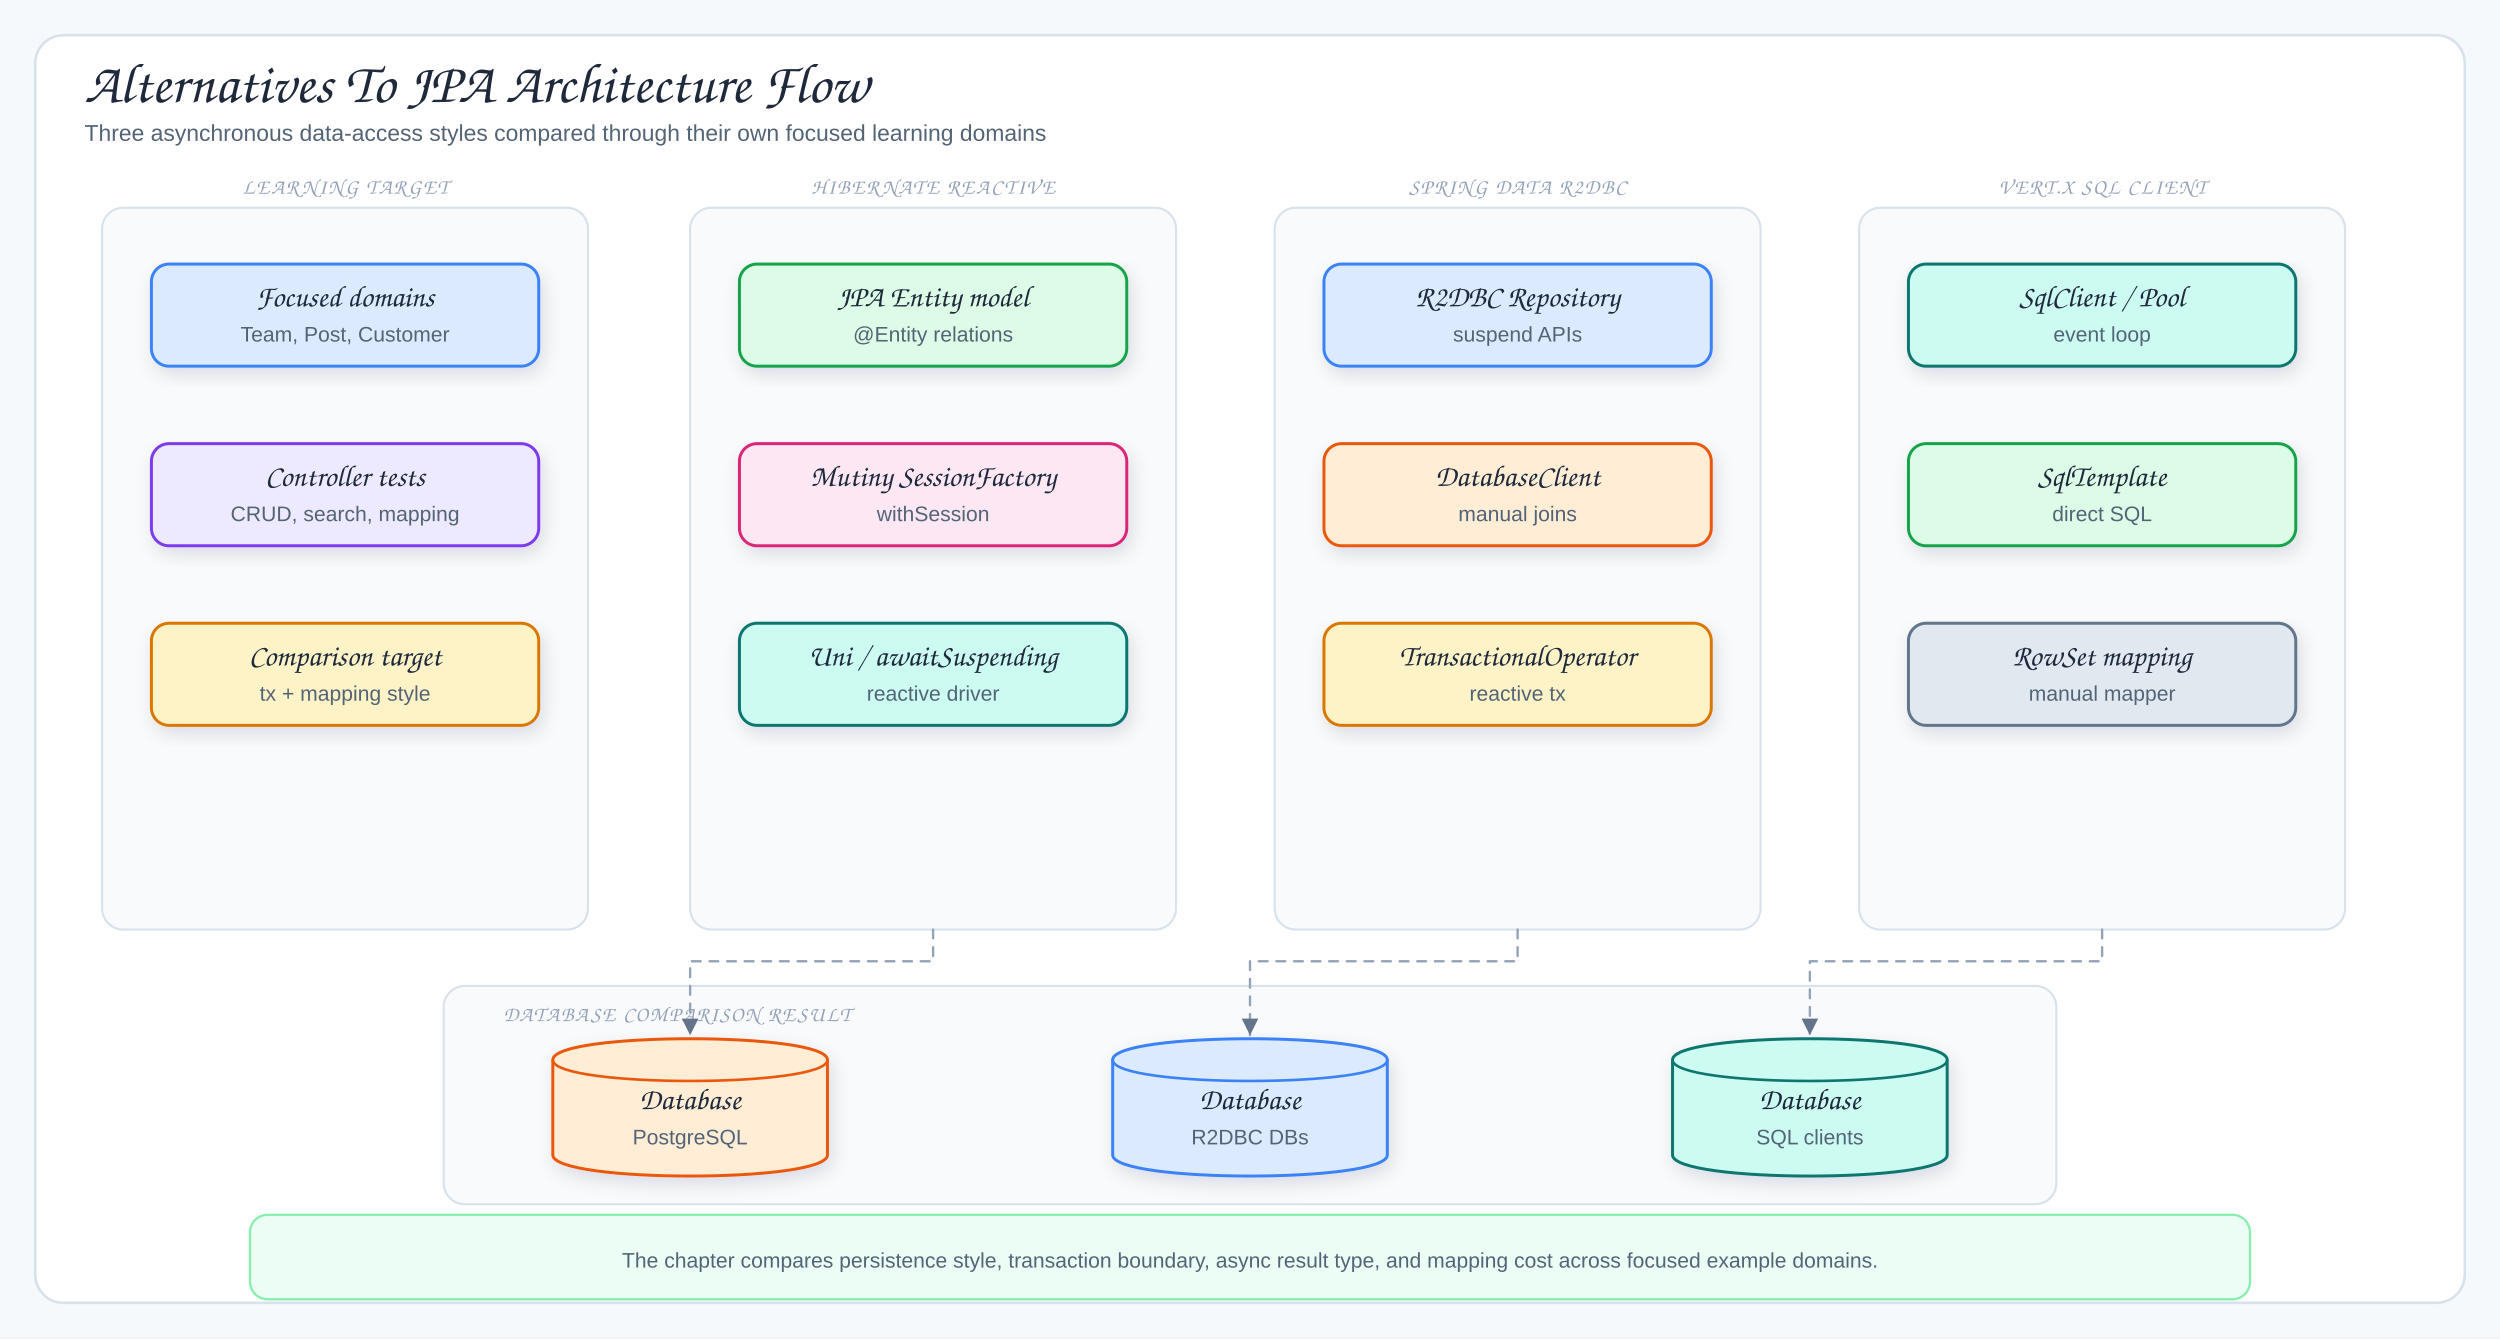
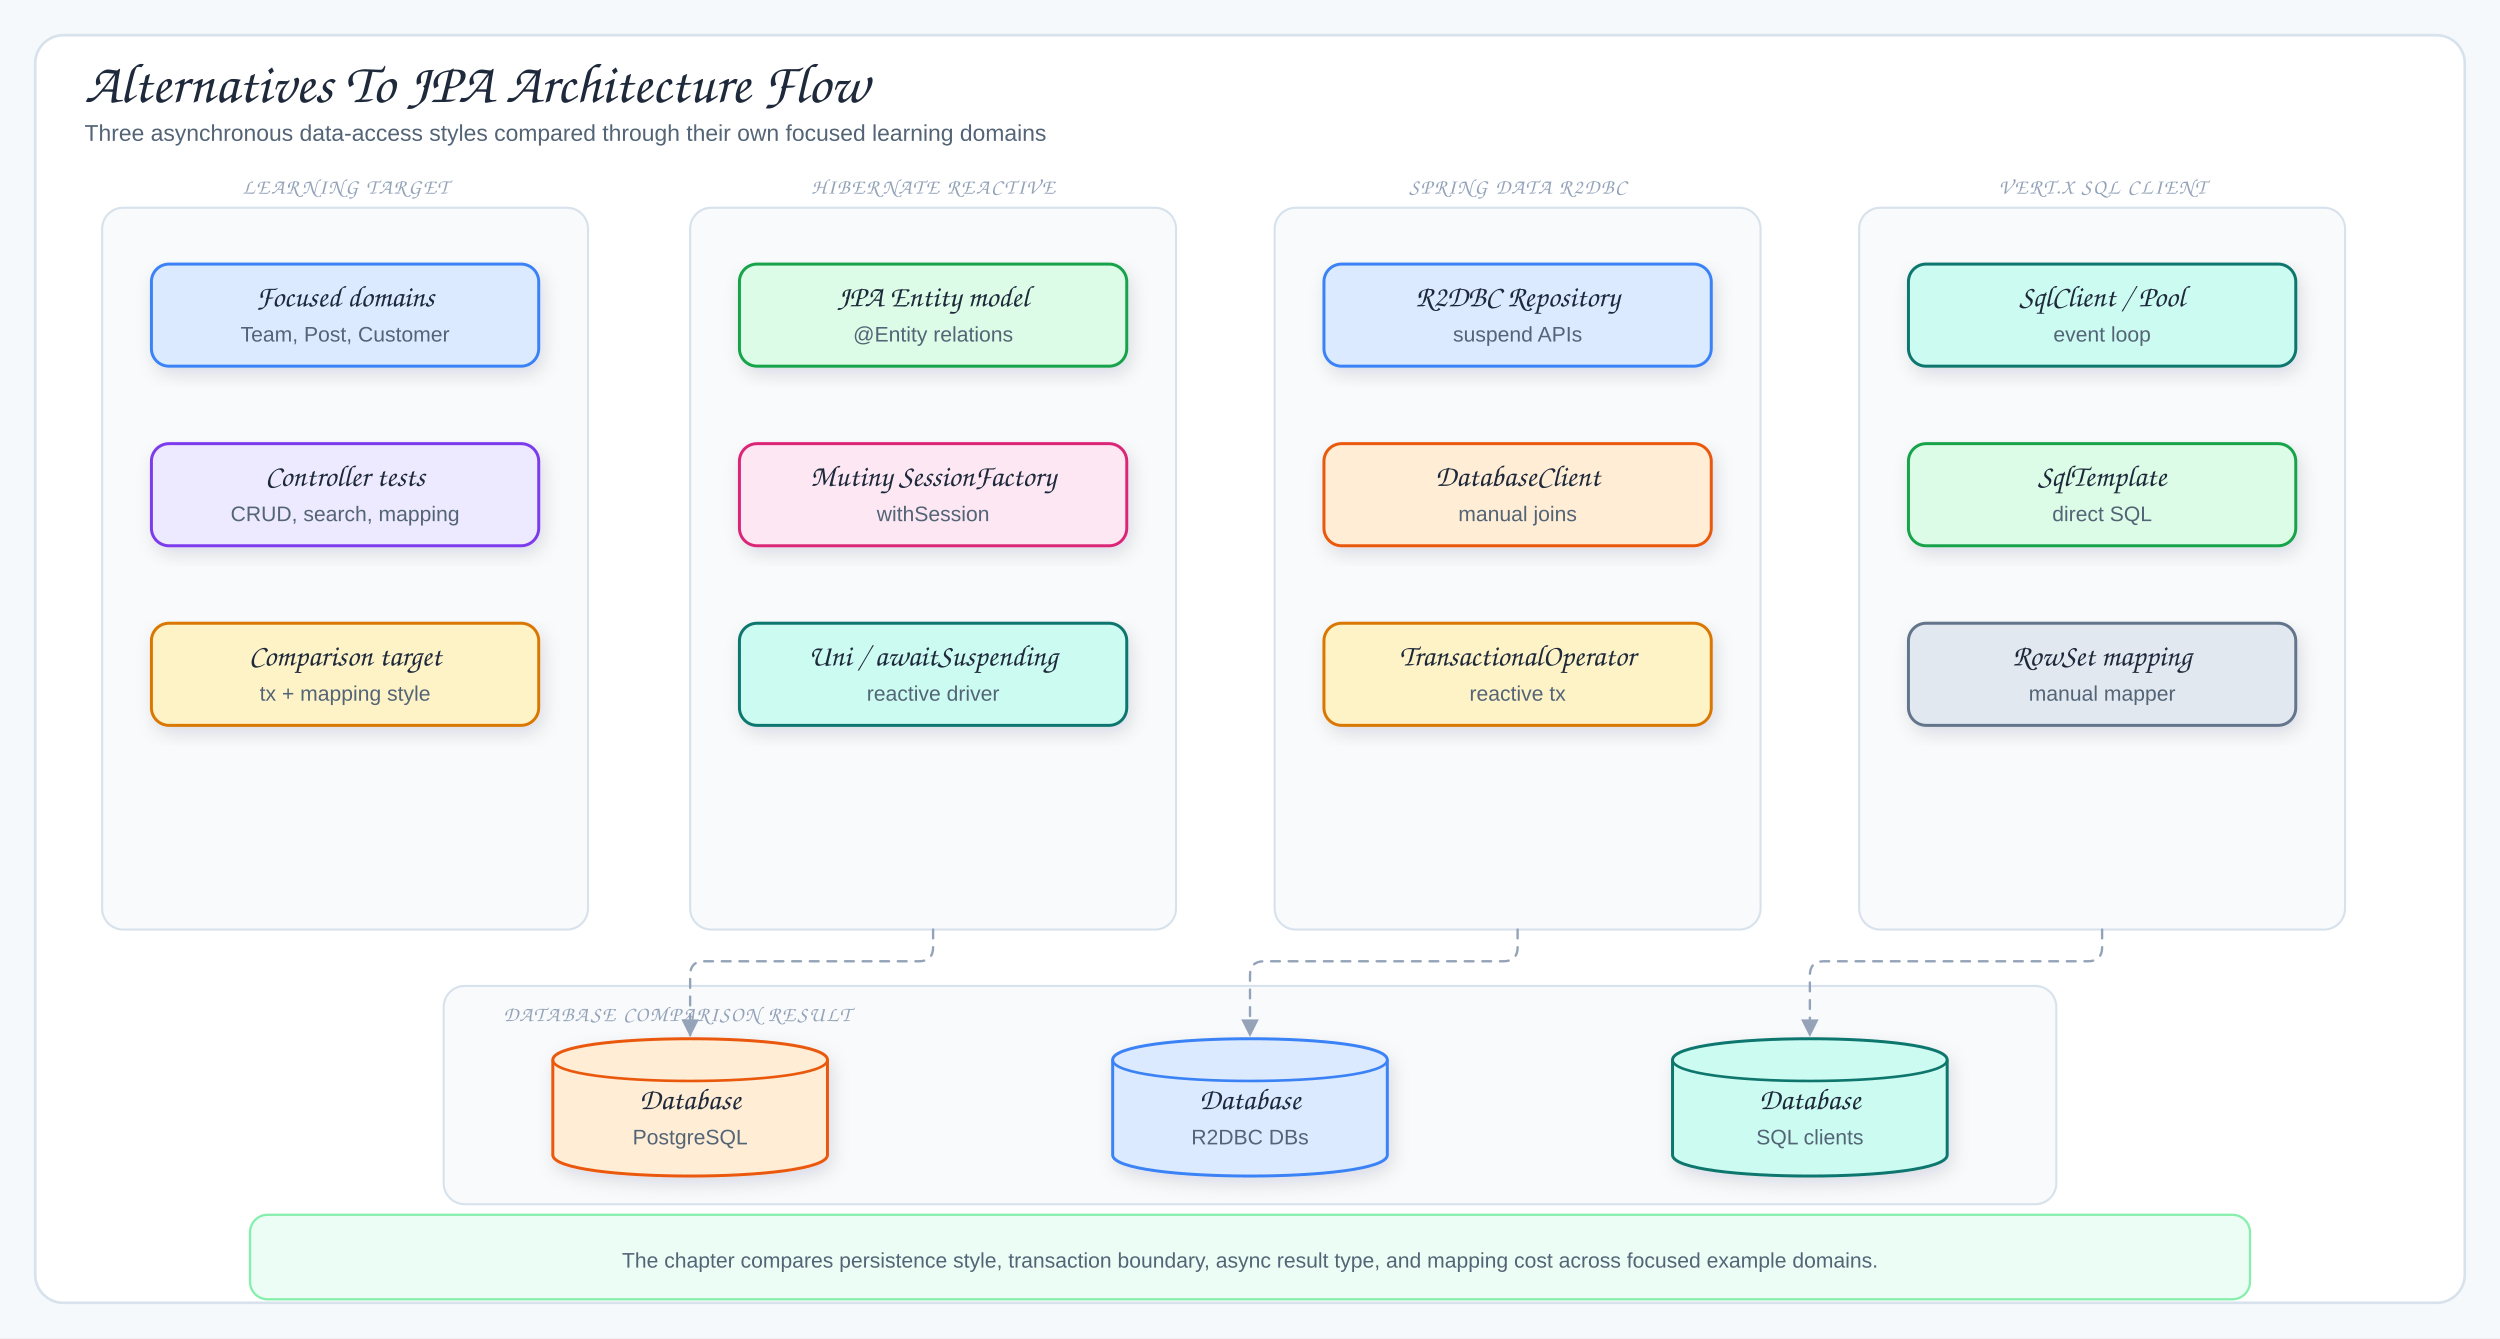
<svg xmlns="http://www.w3.org/2000/svg" viewBox="0 0 1420 760" width="1420" height="760" role="img" aria-label="Alternatives To JPA Architecture Flow">
  <defs>
    <filter id="shadow" x="-10%" y="-10%" width="120%" height="130%">
      <feDropShadow dx="2" dy="4" stdDeviation="5" flood-color="#1f2937" flood-opacity="0.12" />
    </filter>
-     <marker id="arrow" markerWidth="9" markerHeight="9" refX="8" refY="4.5" orient="auto">
-       <path d="M1,1 L8,4.5 L1,8 Z" fill="#64748b" />
+     <marker id="arrow" markerUnits="userSpaceOnUse" markerWidth="14" markerHeight="14" viewBox="0 0 10 10" refX="9" refY="5" orient="auto">
+       <path stroke-dasharray="none" style="stroke-dasharray:none!important" d="M 0 0 L 10 5 L 0 10 Z" fill="#64748b" stroke="#64748b" stroke-width="0" />
    </marker>
-     <marker id="arrowGreen" markerWidth="9" markerHeight="9" refX="8" refY="4.5" orient="auto">
-       <path d="M1,1 L8,4.5 L1,8 Z" fill="#16a34a" />
+     <marker id="arrowSoft" markerUnits="userSpaceOnUse" markerWidth="10" markerHeight="10" viewBox="0 0 10 10" refX="9" refY="5" orient="auto">
+       <path stroke-dasharray="none" style="stroke-dasharray:none!important" d="M 0 0 L 10 5 L 0 10 Z" fill="#94a3b8" stroke="#94a3b8" stroke-width="0" />
    </marker>
-     <marker id="arrowPurple" markerWidth="9" markerHeight="9" refX="8" refY="4.5" orient="auto">
-       <path d="M1,1 L8,4.5 L1,8 Z" fill="#7c3aed" />
+     <marker id="arrowGreen" markerUnits="userSpaceOnUse" markerWidth="14" markerHeight="14" viewBox="0 0 10 10" refX="9" refY="5" orient="auto">
+       <path stroke-dasharray="none" style="stroke-dasharray:none!important" d="M 0 0 L 10 5 L 0 10 Z" fill="#16a34a" stroke="#16a34a" stroke-width="0" />
+     </marker>
+     <marker id="arrowPurple" markerUnits="userSpaceOnUse" markerWidth="14" markerHeight="14" viewBox="0 0 10 10" refX="9" refY="5" orient="auto">
+       <path stroke-dasharray="none" style="stroke-dasharray:none!important" d="M 0 0 L 10 5 L 0 10 Z" fill="#7c3aed" stroke="#7c3aed" stroke-width="0" />
    </marker>
    <style>
.canvas{fill:#f6f9fc}.frame{fill:#fff;stroke:#d7e2ec;stroke-width:1.5}
.title{font-family:"Architects Daughter","Comic Sans MS",cursive;font-size:32px;fill:#1e293b}
.subtitle,.detail{font-family:"Comic Sans MS","Comic Sans","Comic Neue",Arial,sans-serif;fill:#536476}
.subtitle{font-size:13px}.detail{font-size:12px}.tiny{font-family:"Comic Sans MS","Comic Sans","Comic Neue",Arial,sans-serif;font-size:10px;fill:#64748b}
.label{font-family:"Architects Daughter","Comic Sans MS",cursive;font-size:17px;fill:#1e293b}
.panelTitle{font-family:"Architects Daughter","Comic Sans MS",cursive;font-size:12px;letter-spacing:.08em;fill:#94a3b8}
.card{stroke-width:1.7;filter:url(#shadow)}.panel{fill:#f8fafc;stroke:#d7e2ec;stroke-width:1.2}
.arrow{fill:none;stroke:#64748b;stroke-width:2;stroke-linecap:round;stroke-linejoin:round;marker-end:url(#arrow)}
- .softArrow{fill:none;stroke:#94a3b8;stroke-width:1.35;stroke-dasharray:5 5;stroke-linecap:round;stroke-linejoin:round;marker-end:url(#arrow)}
+ .softArrow{fill:none;stroke:#94a3b8;stroke-width:1.35;stroke-dasharray:5 5;stroke-linecap:round;stroke-linejoin:round;marker-end:url(#arrowSoft)}
.movieMap{fill:none;stroke:#16a34a;stroke-width:1.7;stroke-dasharray:5 5;stroke-linecap:round;stroke-linejoin:round;marker-end:url(#arrowGreen)}
.actorMap{fill:none;stroke:#7c3aed;stroke-width:1.7;stroke-dasharray:5 5;stroke-linecap:round;stroke-linejoin:round;marker-end:url(#arrowPurple)}
.lifeline{fill:none;stroke:#94a3b8;stroke-width:1.5;stroke-dasharray:5 5;stroke-linecap:round;stroke-linejoin:round}
.inherit{fill:none;stroke:#475569;stroke-width:2.2;stroke-linecap:round;stroke-linejoin:round}
- .inheritHead{fill:#fff;stroke:#475569;stroke-width:1.8;stroke-linejoin:round}
+ .inheritHead{fill:#fff;stroke:#475569;stroke-width:1.4;stroke-dasharray:none;style:stroke-dasharray:none!important;stroke-linejoin:round}
</style>
  </defs>
  <rect width="1420" height="760" class="canvas" />
  <rect x="20" y="20" width="1380" height="720" rx="16" class="frame" />
  <text x="48" y="58" class="title">Alternatives To JPA Architecture Flow</text>
  <text x="48" y="80" class="subtitle">Three asynchronous data-access styles compared through their own focused learning domains</text>
  <rect x="58" y="118" width="276" height="410" rx="12" class="panel" />
  <text x="196" y="110" class="panelTitle" text-anchor="middle">LEARNING TARGET</text>
  <rect x="86" y="150" width="220" height="58" rx="10" fill="#dbeafe" stroke="#3b82f6" class="card" />
  <text x="196" y="174" class="label" text-anchor="middle">Focused domains</text>
  <text x="196" y="194" class="detail" text-anchor="middle">Team, Post, Customer</text>
  <rect x="86" y="252" width="220" height="58" rx="10" fill="#ede9fe" stroke="#7c3aed" class="card" />
  <text x="196" y="276" class="label" text-anchor="middle">Controller tests</text>
  <text x="196" y="296" class="detail" text-anchor="middle">CRUD, search, mapping</text>
  <rect x="86" y="354" width="220" height="58" rx="10" fill="#fef3c7" stroke="#d97706" class="card" />
  <text x="196" y="378" class="label" text-anchor="middle">Comparison target</text>
  <text x="196" y="398" class="detail" text-anchor="middle">tx + mapping style</text>
  <rect x="392" y="118" width="276" height="410" rx="12" class="panel" />
  <text x="530" y="110" class="panelTitle" text-anchor="middle">HIBERNATE REACTIVE</text>
  <rect x="420" y="150" width="220" height="58" rx="10" fill="#dcfce7" stroke="#16a34a" class="card" />
  <text x="530" y="174" class="label" text-anchor="middle">JPA Entity model</text>
  <text x="530" y="194" class="detail" text-anchor="middle">@Entity relations</text>
  <rect x="420" y="252" width="220" height="58" rx="10" fill="#fce7f3" stroke="#db2777" class="card" />
  <text x="530" y="276" class="label" text-anchor="middle">Mutiny SessionFactory</text>
  <text x="530" y="296" class="detail" text-anchor="middle">withSession</text>
  <rect x="420" y="354" width="220" height="58" rx="10" fill="#ccfbf1" stroke="#0f766e" class="card" />
  <text x="530" y="378" class="label" text-anchor="middle">Uni / awaitSuspending</text>
  <text x="530" y="398" class="detail" text-anchor="middle">reactive driver</text>
  <rect x="724" y="118" width="276" height="410" rx="12" class="panel" />
  <text x="862" y="110" class="panelTitle" text-anchor="middle">SPRING DATA R2DBC</text>
  <rect x="752" y="150" width="220" height="58" rx="10" fill="#dbeafe" stroke="#3b82f6" class="card" />
  <text x="862" y="174" class="label" text-anchor="middle">R2DBC Repository</text>
  <text x="862" y="194" class="detail" text-anchor="middle">suspend APIs</text>
  <rect x="752" y="252" width="220" height="58" rx="10" fill="#ffedd5" stroke="#ea580c" class="card" />
  <text x="862" y="276" class="label" text-anchor="middle">DatabaseClient</text>
  <text x="862" y="296" class="detail" text-anchor="middle">manual joins</text>
  <rect x="752" y="354" width="220" height="58" rx="10" fill="#fef3c7" stroke="#d97706" class="card" />
  <text x="862" y="378" class="label" text-anchor="middle">TransactionalOperator</text>
  <text x="862" y="398" class="detail" text-anchor="middle">reactive tx</text>
  <rect x="1056" y="118" width="276" height="410" rx="12" class="panel" />
  <text x="1194" y="110" class="panelTitle" text-anchor="middle">VERT.X SQL CLIENT</text>
  <rect x="1084" y="150" width="220" height="58" rx="10" fill="#ccfbf1" stroke="#0f766e" class="card" />
  <text x="1194" y="174" class="label" text-anchor="middle">SqlClient / Pool</text>
  <text x="1194" y="194" class="detail" text-anchor="middle">event loop</text>
  <rect x="1084" y="252" width="220" height="58" rx="10" fill="#dcfce7" stroke="#16a34a" class="card" />
  <text x="1194" y="276" class="label" text-anchor="middle">SqlTemplate</text>
  <text x="1194" y="296" class="detail" text-anchor="middle">direct SQL</text>
  <rect x="1084" y="354" width="220" height="58" rx="10" fill="#e2e8f0" stroke="#64748b" class="card" />
  <text x="1194" y="378" class="label" text-anchor="middle">RowSet mapping</text>
  <text x="1194" y="398" class="detail" text-anchor="middle">manual mapper</text>
  <rect x="252" y="560" width="916" height="124" rx="12" class="panel" />
  <text x="286" y="580" class="panelTitle">DATABASE COMPARISON RESULT</text>
  <path d="M314,602 C314,586 470,586 470,602 L470,656 C470,672 314,672 314,656 Z" fill="#ffedd5" stroke="#ea580c" class="card" />
  <path d="M314,602 C314,618 470,618 470,602" fill="none" stroke="#ea580c" stroke-width="1.5" />
  <text x="392" y="630" class="label" text-anchor="middle">Database</text>
  <text x="392" y="650" class="detail" text-anchor="middle">PostgreSQL</text>
  <path d="M632,602 C632,586 788,586 788,602 L788,656 C788,672 632,672 632,656 Z" fill="#dbeafe" stroke="#3b82f6" class="card" />
  <path d="M632,602 C632,618 788,618 788,602" fill="none" stroke="#3b82f6" stroke-width="1.5" />
  <text x="710" y="630" class="label" text-anchor="middle">Database</text>
  <text x="710" y="650" class="detail" text-anchor="middle">R2DBC DBs</text>
  <path d="M950,602 C950,586 1106,586 1106,602 L1106,656 C1106,672 950,672 950,656 Z" fill="#ccfbf1" stroke="#0f766e" class="card" />
  <path d="M950,602 C950,618 1106,618 1106,602" fill="none" stroke="#0f766e" stroke-width="1.5" />
  <text x="1028" y="630" class="label" text-anchor="middle">Database</text>
  <text x="1028" y="650" class="detail" text-anchor="middle">SQL clients</text>
-   <path d="M530,528 L530,546 L392,546 L392,588" class="softArrow" />
-   <path d="M862,528 L862,546 L710,546 L710,588" class="softArrow" />
-   <path d="M1194,528 L1194,546 L1028,546 L1028,588" class="softArrow" />
+   <path d="M530,528 L530,538 Q530,546 522,546 L400,546 Q392,546 392,554 L392,588" class="softArrow edge" />
+   <path d="M862,528 L862,538 Q862,546 854,546 L718,546 Q710,546 710,554 L710,588" class="softArrow edge" />
+   <path d="M1194,528 L1194,538 Q1194,546 1186,546 L1036,546 Q1028,546 1028,554 L1028,588" class="softArrow edge" />
  <rect x="142" y="690" width="1136" height="48" rx="10" fill="#ecfdf5" stroke="#86efac" stroke-width="1.3" />
  <text x="710" y="720" class="detail" text-anchor="middle">The chapter compares persistence style, transaction boundary, async result type, and mapping cost across focused example domains.</text>
</svg>
